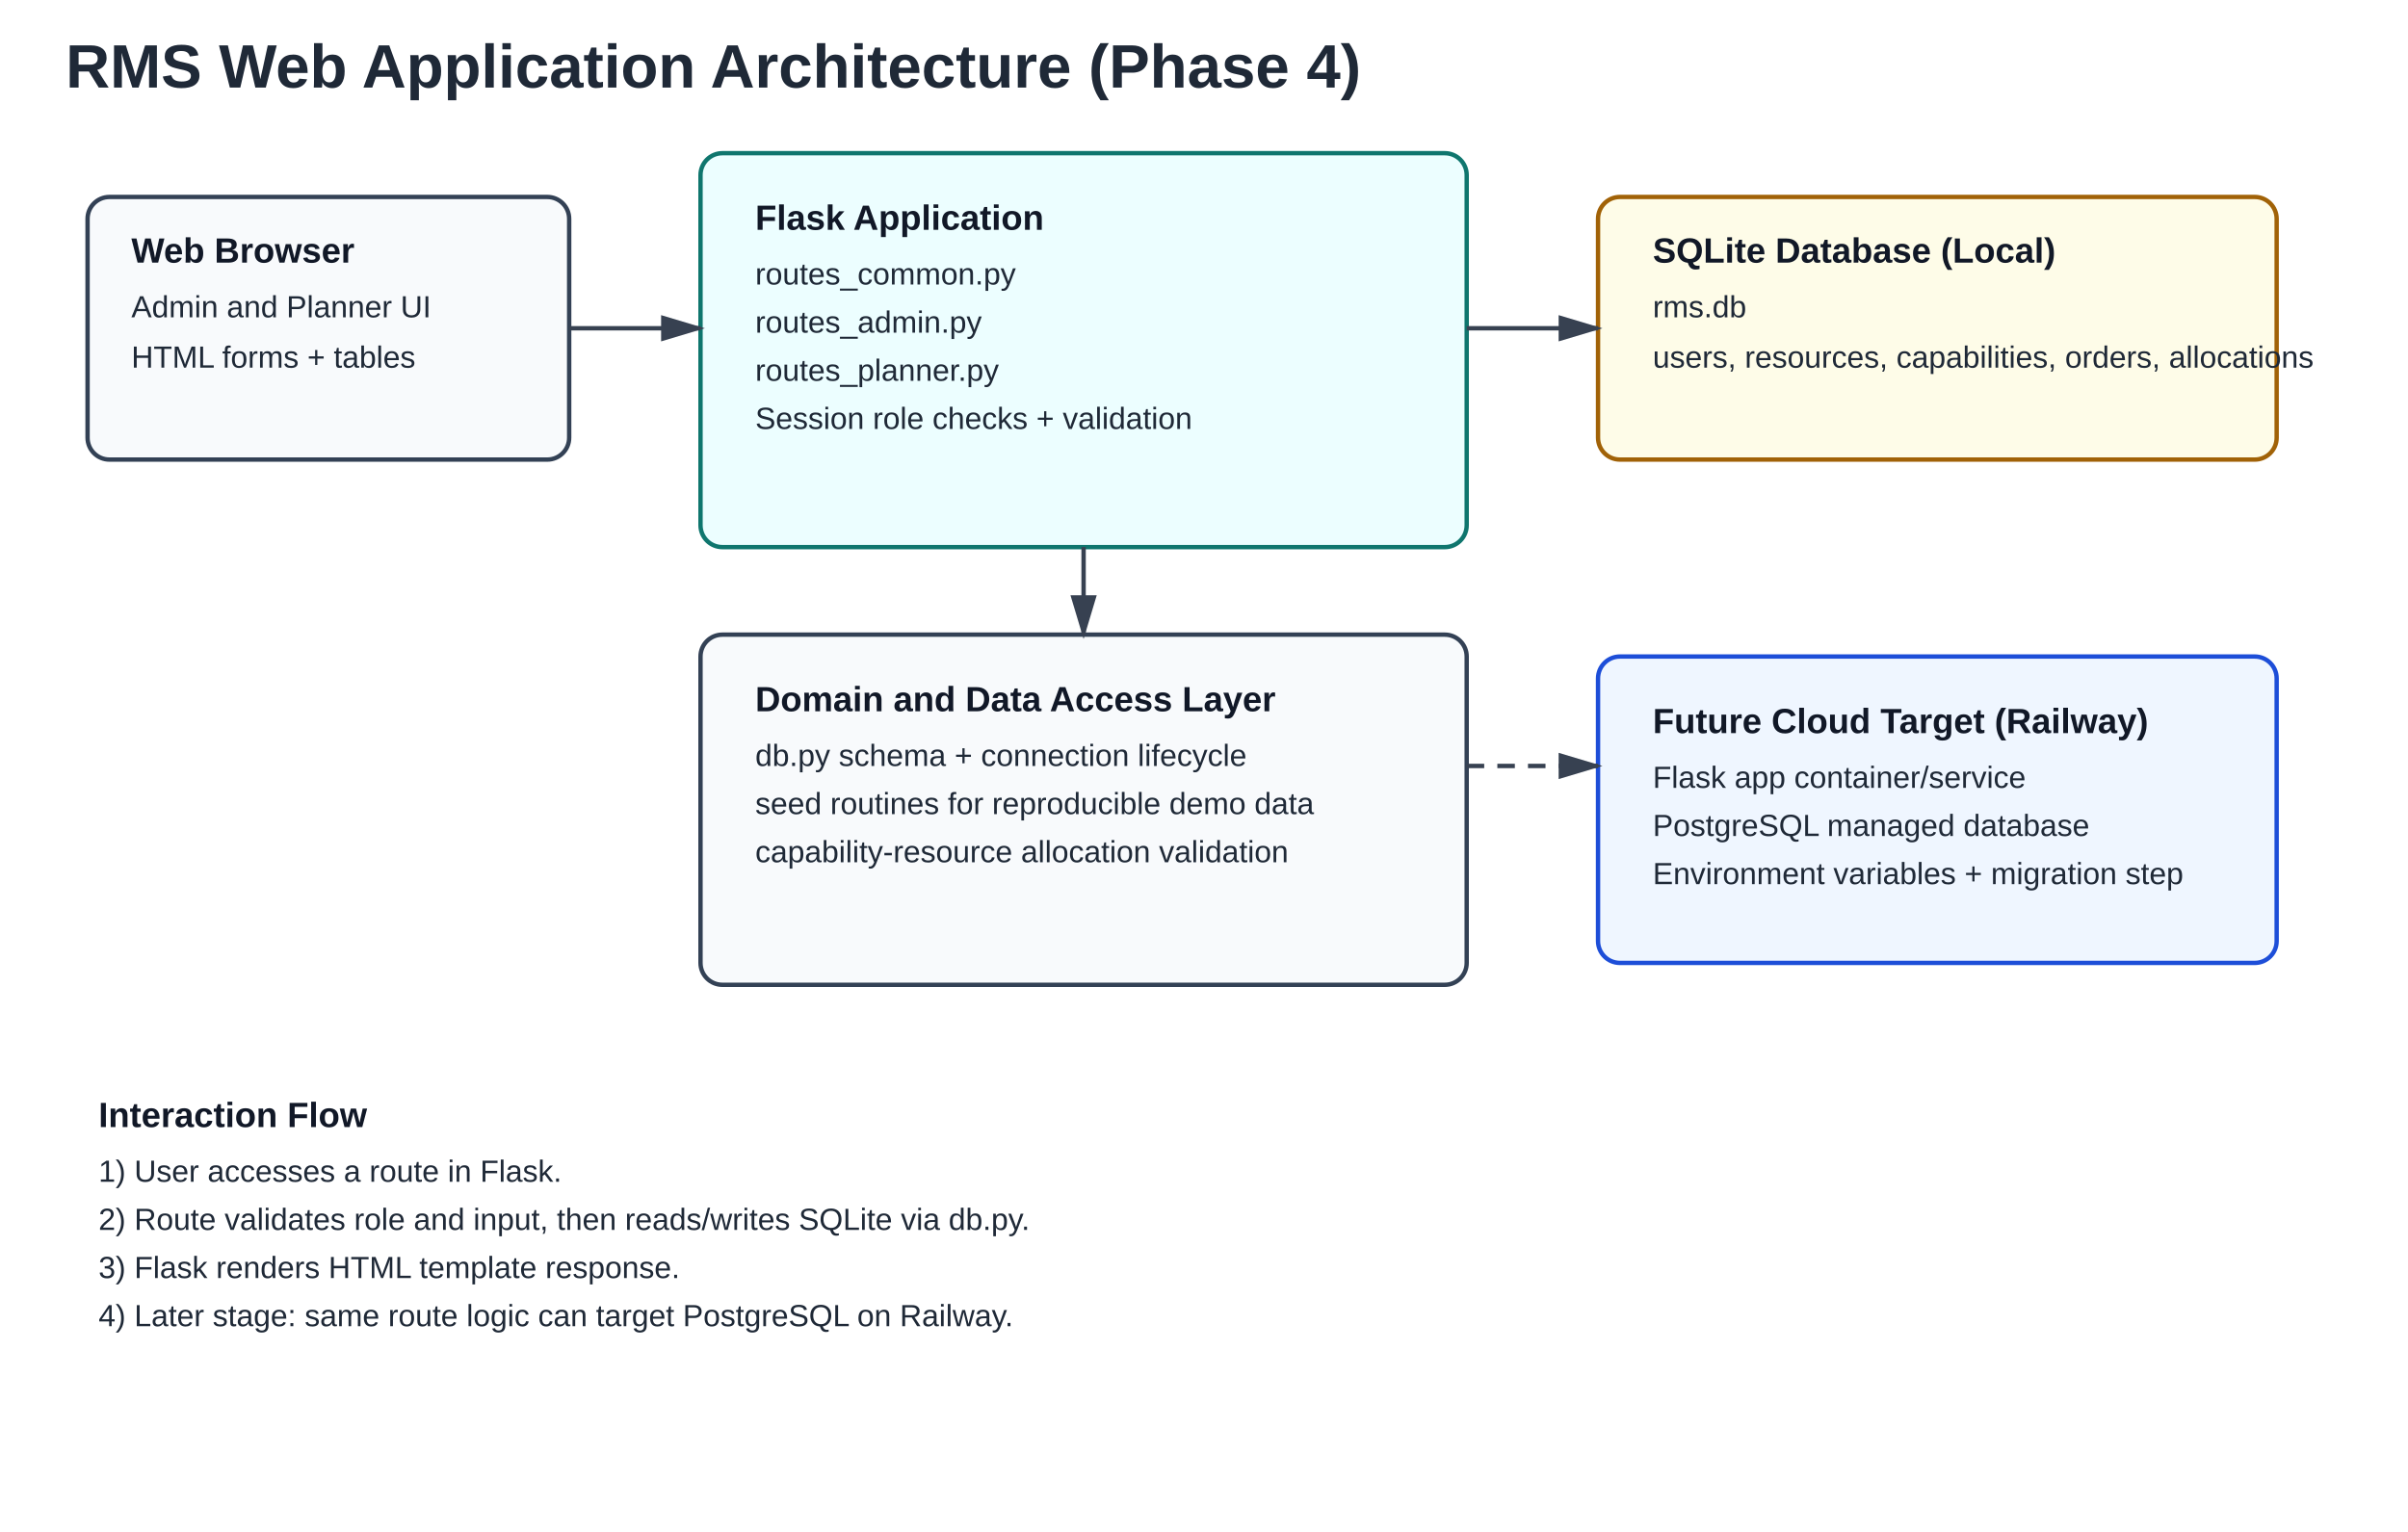
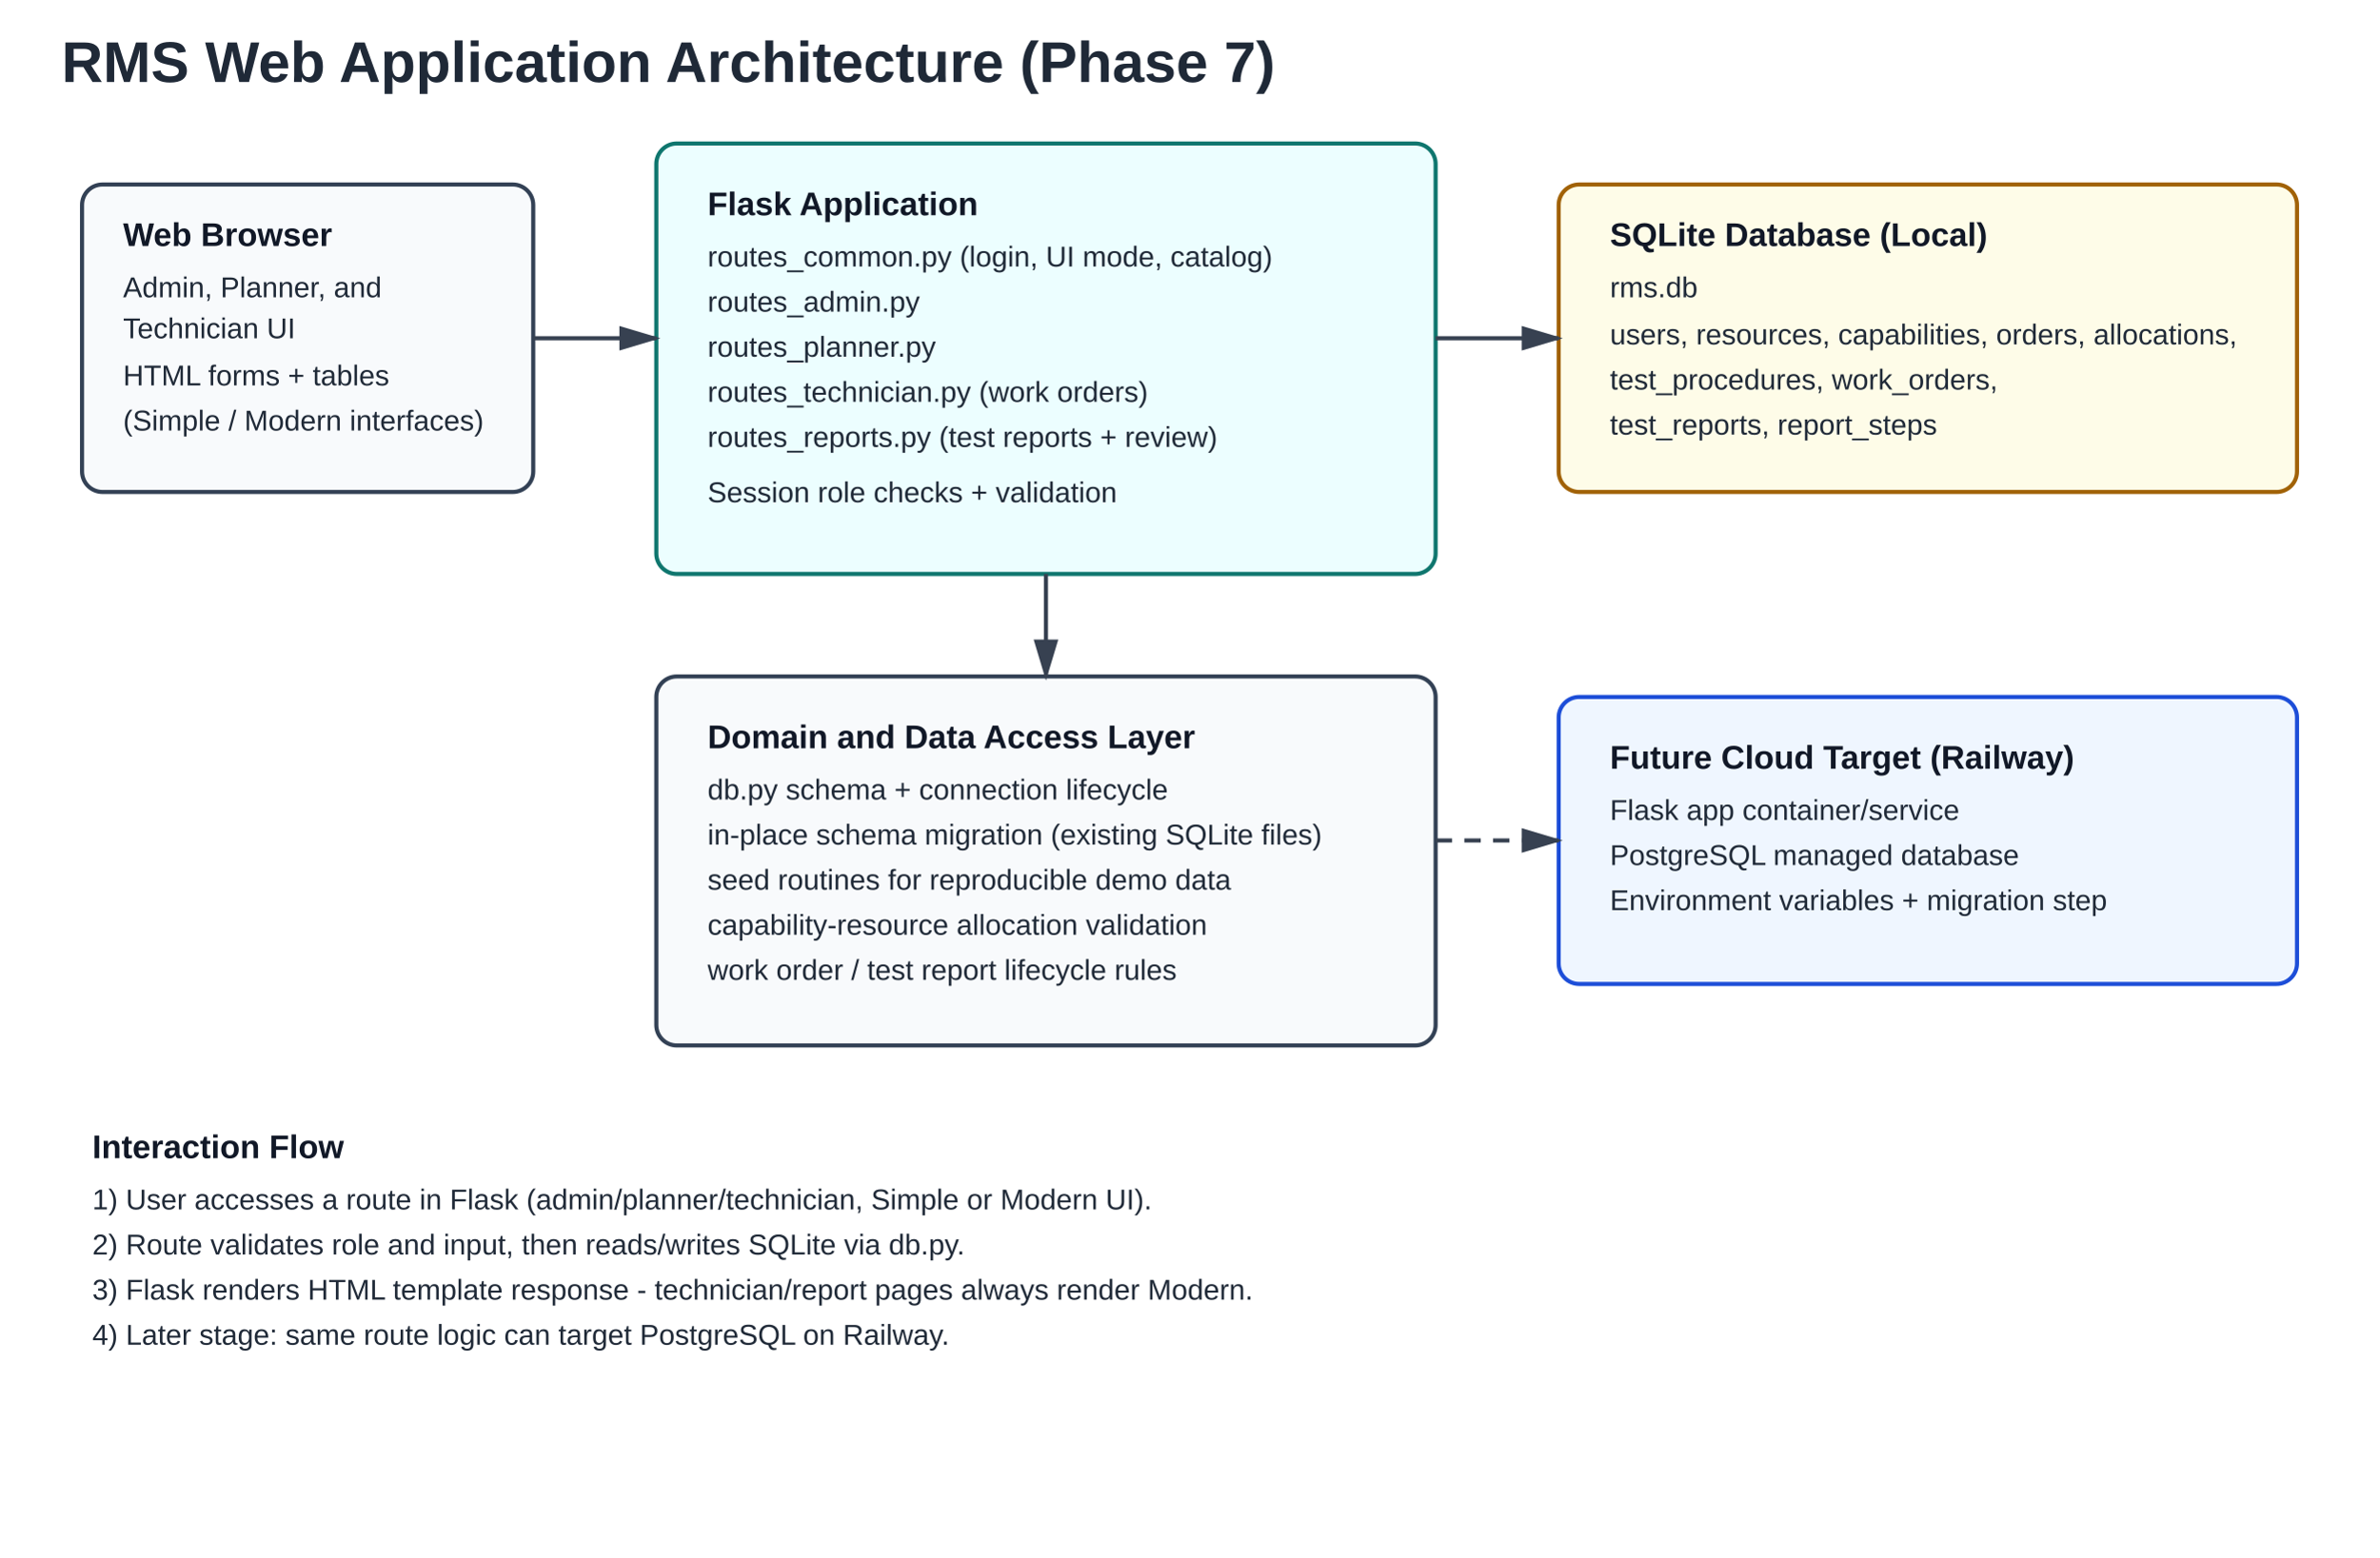
- <svg xmlns="http://www.w3.org/2000/svg" width="1100" height="700" viewBox="0 0 1100 700">
+ <svg xmlns="http://www.w3.org/2000/svg" width="1160" height="760" viewBox="0 0 1160 760">
  <defs>
    <style>
      .title { font: 700 28px Arial, sans-serif; fill: #1f2937; }
      .label { font: 600 16px Arial, sans-serif; fill: #111827; }
      .text { font: 14px Arial, sans-serif; fill: #1f2937; }
      .box { fill: #f8fafc; stroke: #334155; stroke-width: 2; rx: 10; ry: 10; }
      .accent { fill: #ecfeff; stroke: #0f766e; stroke-width: 2; rx: 10; ry: 10; }
      .data { fill: #fefce8; stroke: #a16207; stroke-width: 2; rx: 10; ry: 10; }
      .future { fill: #eff6ff; stroke: #1d4ed8; stroke-width: 2; rx: 10; ry: 10; }
      .arrow { stroke: #374151; stroke-width: 2; marker-end: url(#arrow); fill: none; }
      .dash { stroke-dasharray: 8 6; }
    </style>
    <marker id="arrow" markerWidth="10" markerHeight="10" refX="9" refY="3" orient="auto">
      <path d="M0,0 L10,3 L0,6 z" fill="#374151" />
    </marker>
  </defs>
-   <text x="30" y="40" class="title">RMS Web Application Architecture (Phase 4)</text>
-   <rect x="40" y="90" width="220" height="120" class="box" />
+   <text x="30" y="40" class="title">RMS Web Application Architecture (Phase 7)</text>
+   <rect x="40" y="90" width="220" height="150" class="box" />
  <text x="60" y="120" class="label">Web Browser</text>
-   <text x="60" y="145" class="text">Admin and Planner UI</text>
-   <text x="60" y="168" class="text">HTML forms + tables</text>
-   <rect x="320" y="70" width="350" height="180" class="accent" />
+   <text x="60" y="145" class="text">Admin, Planner, and</text>
+   <text x="60" y="165" class="text">Technician UI</text>
+   <text x="60" y="188" class="text">HTML forms + tables</text>
+   <text x="60" y="210" class="text">(Simple / Modern interfaces)</text>
+   <rect x="320" y="70" width="380" height="210" class="accent" />
  <text x="345" y="105" class="label">Flask Application</text>
-   <text x="345" y="130" class="text">routes_common.py</text>
+   <text x="345" y="130" class="text">routes_common.py (login, UI mode, catalog)</text>
  <text x="345" y="152" class="text">routes_admin.py</text>
  <text x="345" y="174" class="text">routes_planner.py</text>
-   <text x="345" y="196" class="text">Session role checks + validation</text>
-   <rect x="730" y="90" width="310" height="120" class="data" />
-   <text x="755" y="120" class="label">SQLite Database (Local)</text>
-   <text x="755" y="145" class="text">rms.db</text>
-   <text x="755" y="168" class="text">users, resources, capabilities, orders, allocations</text>
-   <rect x="320" y="290" width="350" height="160" class="box" />
-   <text x="345" y="325" class="label">Domain and Data Access Layer</text>
-   <text x="345" y="350" class="text">db.py schema + connection lifecycle</text>
-   <text x="345" y="372" class="text">seed routines for reproducible demo data</text>
-   <text x="345" y="394" class="text">capability-resource allocation validation</text>
-   <rect x="730" y="300" width="310" height="140" class="future" />
-   <text x="755" y="335" class="label">Future Cloud Target (Railway)</text>
-   <text x="755" y="360" class="text">Flask app container/service</text>
-   <text x="755" y="382" class="text">PostgreSQL managed database</text>
-   <text x="755" y="404" class="text">Environment variables + migration step</text>
-   <line x1="260" y1="150" x2="320" y2="150" class="arrow" />
-   <line x1="670" y1="150" x2="730" y2="150" class="arrow" />
-   <line x1="495" y1="250" x2="495" y2="290" class="arrow" />
-   <line x1="670" y1="350" x2="730" y2="350" class="arrow dash" />
-   <text x="45" y="515" class="label">Interaction Flow</text>
-   <text x="45" y="540" class="text">1) User accesses a route in Flask.</text>
-   <text x="45" y="562" class="text">2) Route validates role and input, then reads/writes SQLite via db.py.</text>
-   <text x="45" y="584" class="text">3) Flask renders HTML template response.</text>
-   <text x="45" y="606" class="text">4) Later stage: same route logic can target PostgreSQL on Railway.</text>
+   <text x="345" y="196" class="text">routes_technician.py (work orders)</text>
+   <text x="345" y="218" class="text">routes_reports.py (test reports + review)</text>
+   <text x="345" y="245" class="text">Session role checks + validation</text>
+   <rect x="760" y="90" width="360" height="150" class="data" />
+   <text x="785" y="120" class="label">SQLite Database (Local)</text>
+   <text x="785" y="145" class="text">rms.db</text>
+   <text x="785" y="168" class="text">users, resources, capabilities, orders, allocations,</text>
+   <text x="785" y="190" class="text">test_procedures, work_orders,</text>
+   <text x="785" y="212" class="text">test_reports, report_steps</text>
+   <rect x="320" y="330" width="380" height="180" class="box" />
+   <text x="345" y="365" class="label">Domain and Data Access Layer</text>
+   <text x="345" y="390" class="text">db.py schema + connection lifecycle</text>
+   <text x="345" y="412" class="text">in-place schema migration (existing SQLite files)</text>
+   <text x="345" y="434" class="text">seed routines for reproducible demo data</text>
+   <text x="345" y="456" class="text">capability-resource allocation validation</text>
+   <text x="345" y="478" class="text">work order / test report lifecycle rules</text>
+   <rect x="760" y="340" width="360" height="140" class="future" />
+   <text x="785" y="375" class="label">Future Cloud Target (Railway)</text>
+   <text x="785" y="400" class="text">Flask app container/service</text>
+   <text x="785" y="422" class="text">PostgreSQL managed database</text>
+   <text x="785" y="444" class="text">Environment variables + migration step</text>
+   <line x1="260" y1="165" x2="320" y2="165" class="arrow" />
+   <line x1="700" y1="165" x2="760" y2="165" class="arrow" />
+   <line x1="510" y1="280" x2="510" y2="330" class="arrow" />
+   <line x1="700" y1="410" x2="760" y2="410" class="arrow dash" />
+   <text x="45" y="565" class="label">Interaction Flow</text>
+   <text x="45" y="590" class="text">1) User accesses a route in Flask (admin/planner/technician, Simple or Modern UI).</text>
+   <text x="45" y="612" class="text">2) Route validates role and input, then reads/writes SQLite via db.py.</text>
+   <text x="45" y="634" class="text">3) Flask renders HTML template response - technician/report pages always render Modern.</text>
+   <text x="45" y="656" class="text">4) Later stage: same route logic can target PostgreSQL on Railway.</text>
</svg>
